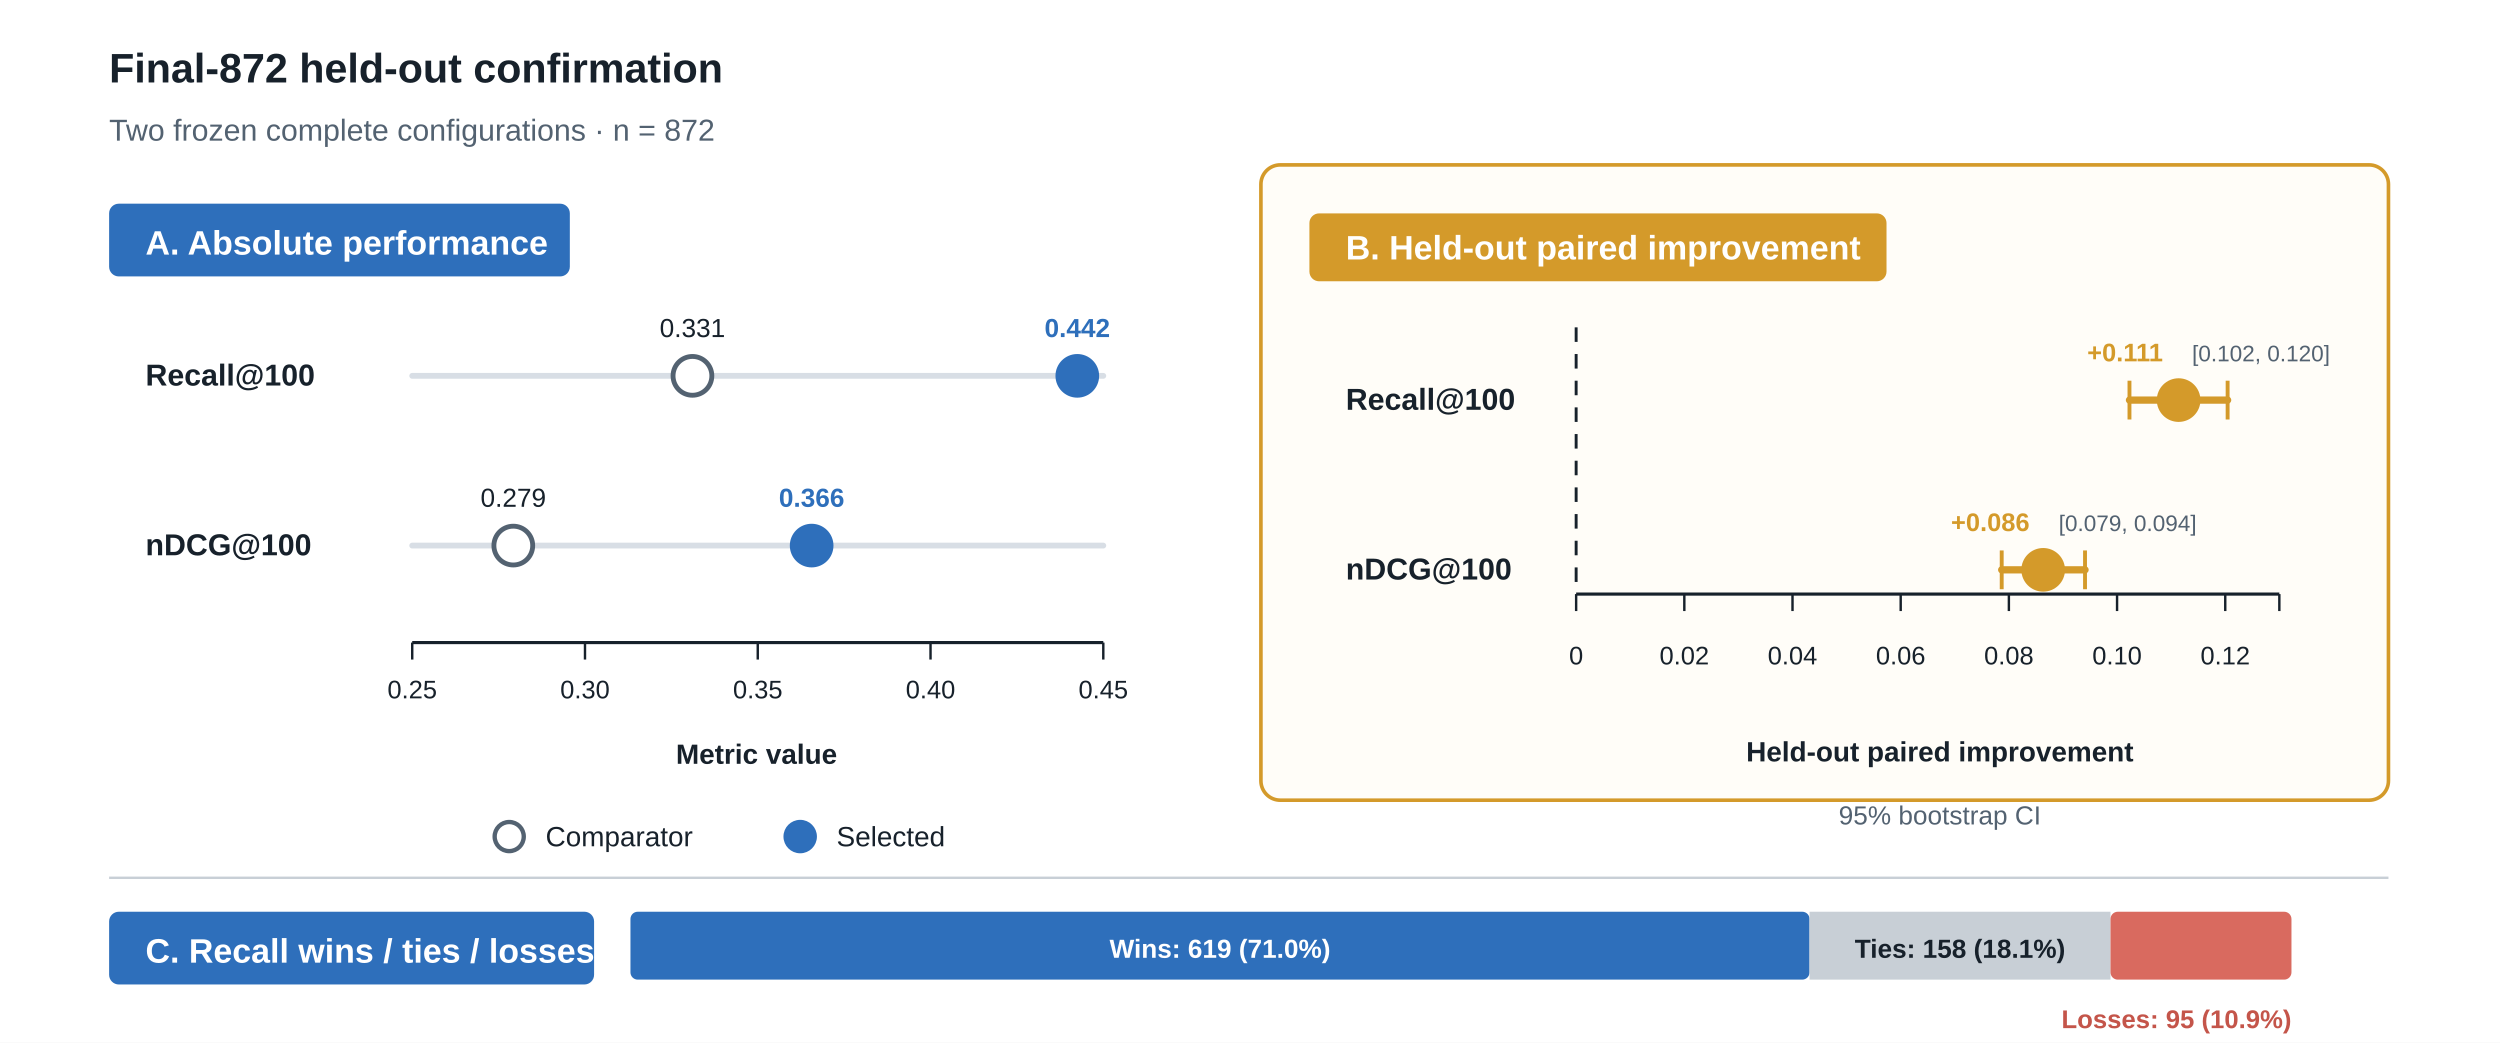
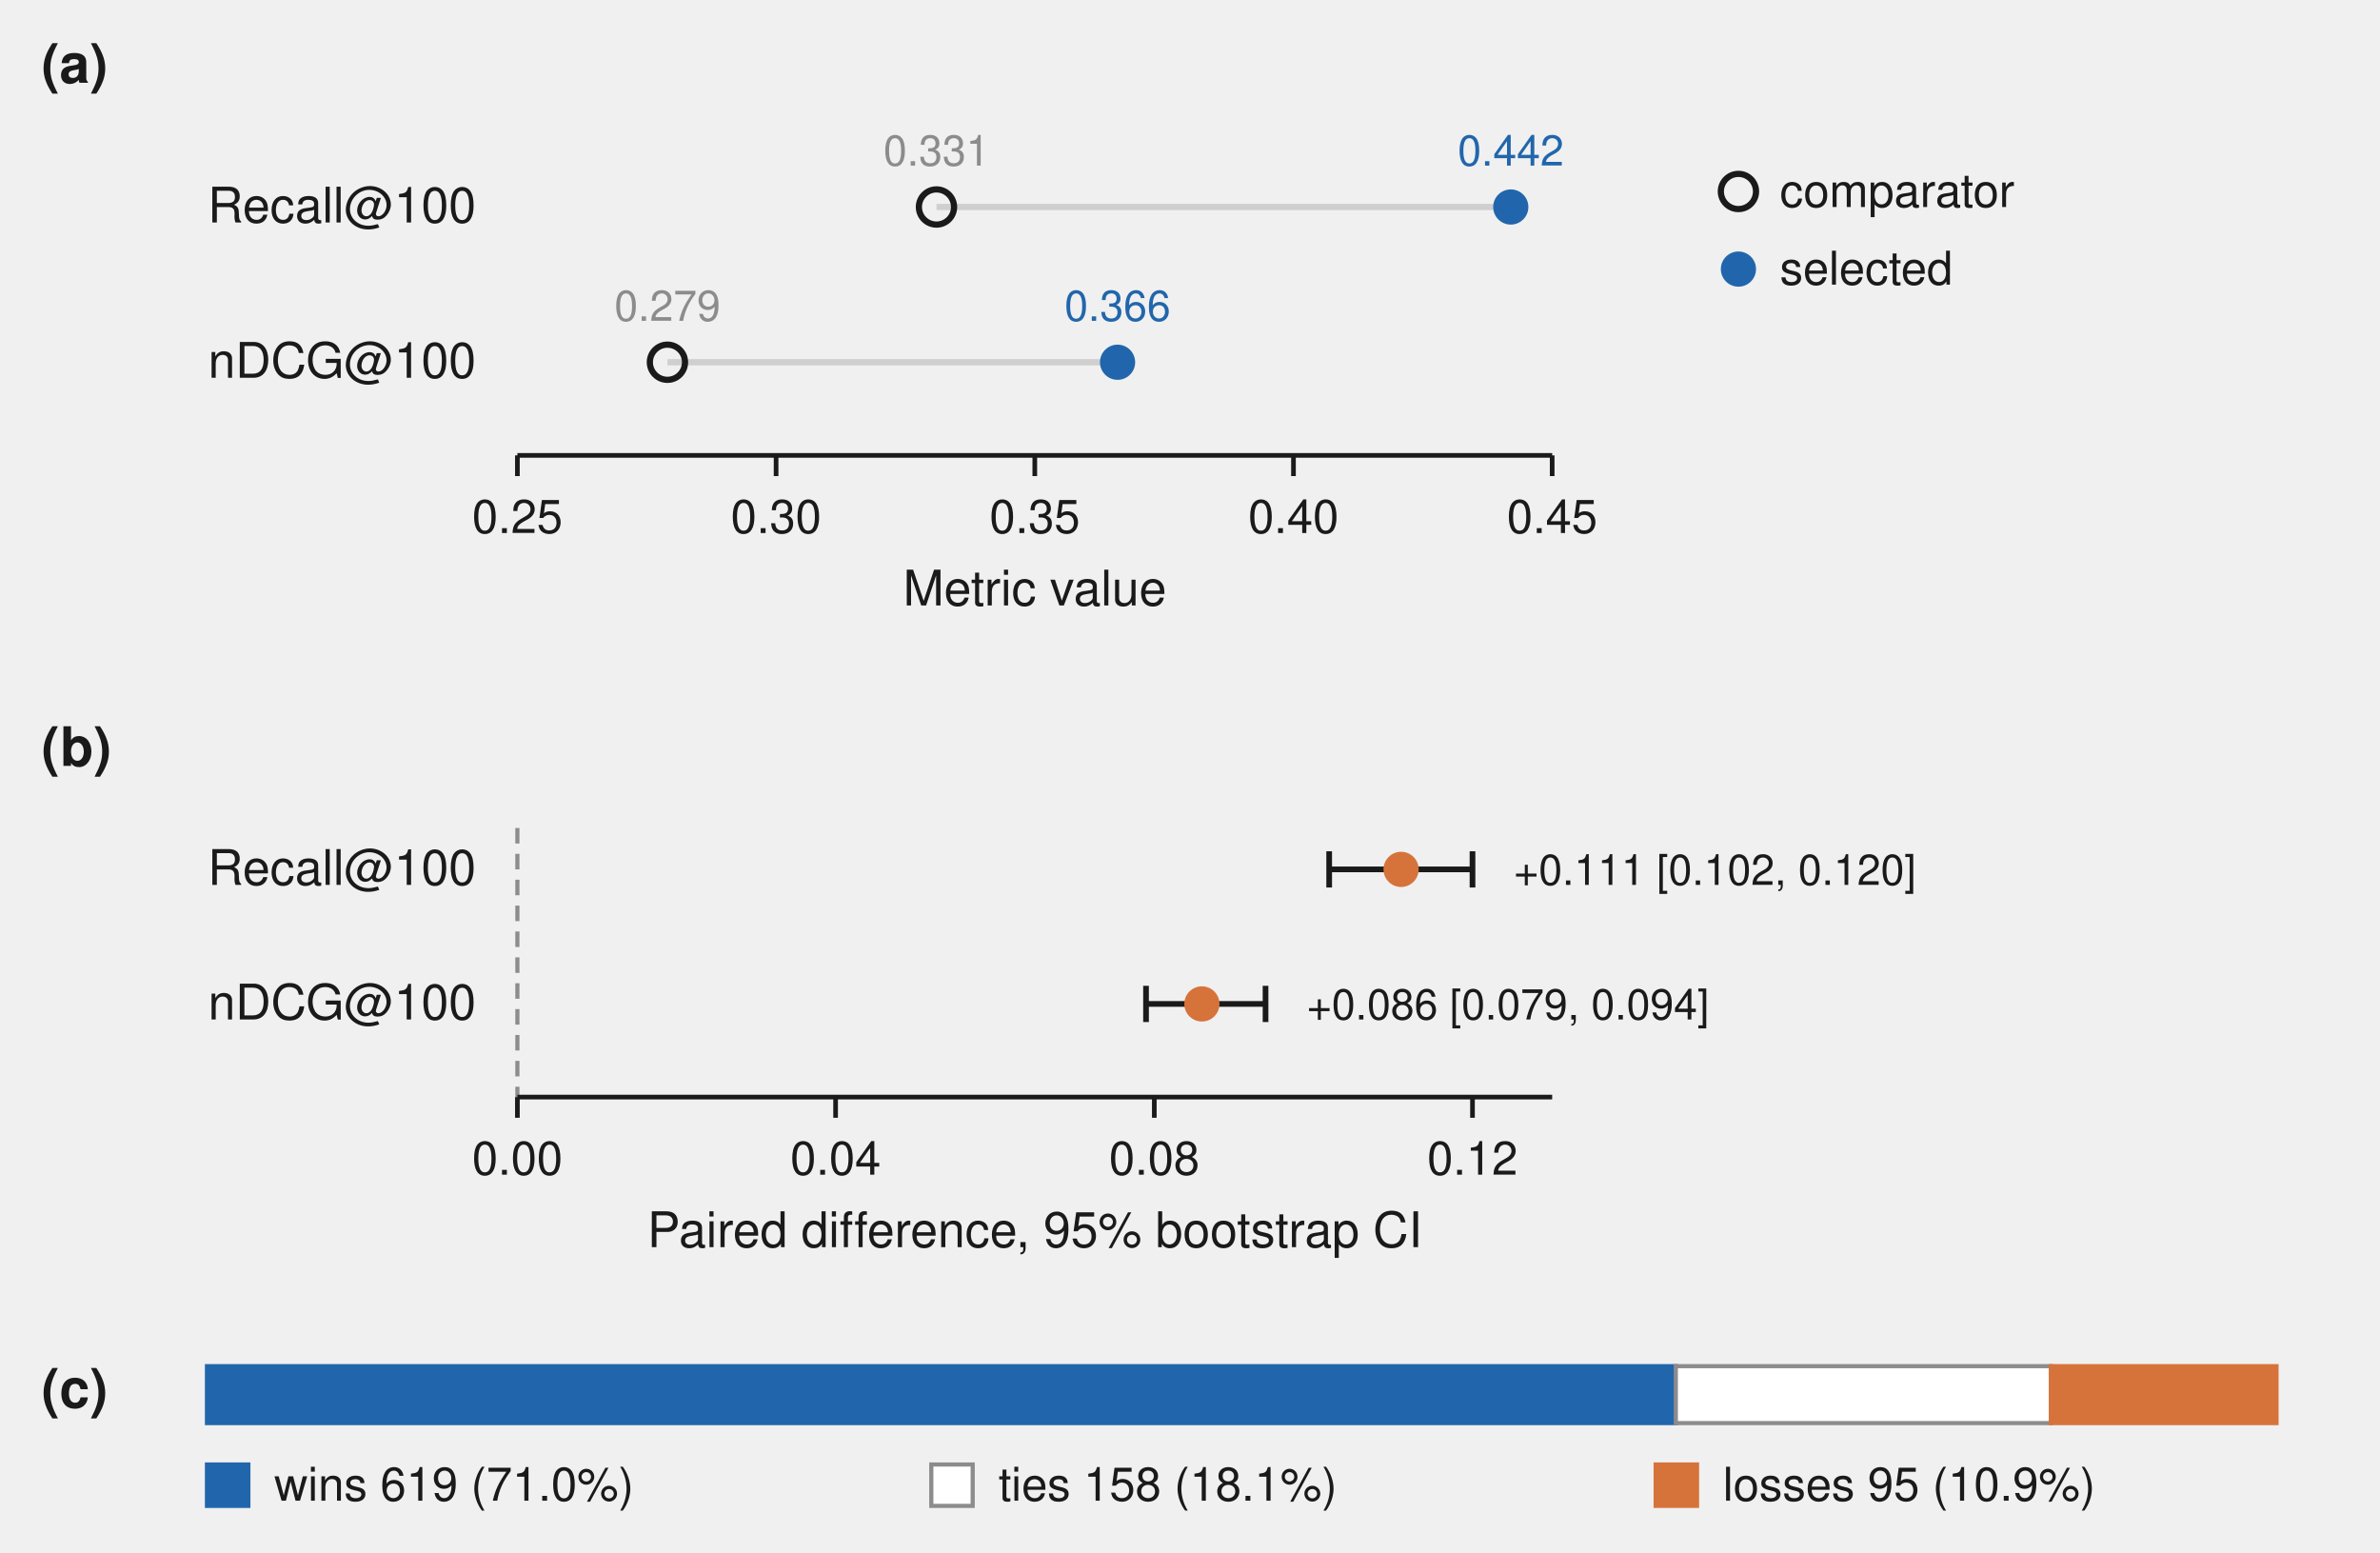
- <svg width="1031" height="430" viewBox="0 0 1031 430">
-   <rect width="100%" height="100%" fill="white" />
-   <text x="45" y="34" font-family="Arial, Helvetica, sans-serif" font-size="17" font-weight="700" fill="#17212B">Final-872 held-out confirmation</text>
-   <text x="45" y="58" font-family="Arial, Helvetica, sans-serif" font-size="12.5" fill="#536271">Two frozen complete configurations · n = 872</text>
-   <rect x="45" y="84" width="190" height="30" rx="4" fill="#2E6FBB" />
-   <text x="60" y="105" font-family="Arial, Helvetica, sans-serif" font-size="14" font-weight="700" fill="#FFFFFF">A. Absolute performance</text>
-   <rect x="520" y="68" width="465" height="262" rx="8" fill="#FFFDF8" stroke="#D49A2A" stroke-width="1.5" />
-   <rect x="540" y="88" width="238" height="28" rx="4" fill="#D49A2A" />
-   <text x="555" y="107" font-family="Arial, Helvetica, sans-serif" font-size="14" font-weight="700" fill="#FFFFFF">B. Held-out paired improvement</text>
-   <text x="60" y="159" font-family="Arial, Helvetica, sans-serif" font-size="12.5" font-weight="700" fill="#17212B">Recall@100</text>
-   <line x1="170" y1="155" x2="455" y2="155" stroke="#D8DEE5" stroke-width="2.4" stroke-linecap="round" />
-   <circle cx="285.563" cy="155" r="8" fill="#FFFFFF" stroke="#536271" stroke-width="2" />
-   <circle cx="444.278" cy="155" r="8" fill="#2E6FBB" stroke="#2E6FBB" stroke-width="2" />
-   <text x="285.563" y="139" text-anchor="middle" font-family="Arial, Helvetica, sans-serif" font-size="10.8" fill="#17212B">0.331</text>
-   <text x="444.278" y="139" text-anchor="middle" font-family="Arial, Helvetica, sans-serif" font-size="10.8" font-weight="700" fill="#2E6FBB">0.442</text>
-   <text x="60" y="229" font-family="Arial, Helvetica, sans-serif" font-size="12.5" font-weight="700" fill="#17212B">nDCG@100</text>
-   <line x1="170" y1="225" x2="455" y2="225" stroke="#D8DEE5" stroke-width="2.4" stroke-linecap="round" />
-   <circle cx="211.686" cy="225" r="8" fill="#FFFFFF" stroke="#536271" stroke-width="2" />
-   <circle cx="334.723" cy="225" r="8" fill="#2E6FBB" stroke="#2E6FBB" stroke-width="2" />
-   <text x="211.686" y="209" text-anchor="middle" font-family="Arial, Helvetica, sans-serif" font-size="10.8" fill="#17212B">0.279</text>
-   <text x="334.723" y="209" text-anchor="middle" font-family="Arial, Helvetica, sans-serif" font-size="10.8" font-weight="700" fill="#2E6FBB">0.366</text>
-   <line x1="170.0" y1="265" x2="170.0" y2="272" stroke="#17212B" stroke-width="1" />
-   <text x="170.0" y="288" text-anchor="middle" font-family="Arial, Helvetica, sans-serif" font-size="10.5" fill="#17212B">0.25</text>
-   <line x1="241.25" y1="265" x2="241.25" y2="272" stroke="#17212B" stroke-width="1" />
-   <text x="241.25" y="288" text-anchor="middle" font-family="Arial, Helvetica, sans-serif" font-size="10.5" fill="#17212B">0.30</text>
-   <line x1="312.5" y1="265" x2="312.5" y2="272" stroke="#17212B" stroke-width="1" />
-   <text x="312.5" y="288" text-anchor="middle" font-family="Arial, Helvetica, sans-serif" font-size="10.5" fill="#17212B">0.35</text>
-   <line x1="383.75" y1="265" x2="383.75" y2="272" stroke="#17212B" stroke-width="1" />
-   <text x="383.75" y="288" text-anchor="middle" font-family="Arial, Helvetica, sans-serif" font-size="10.5" fill="#17212B">0.40</text>
-   <line x1="455.0" y1="265" x2="455.0" y2="272" stroke="#17212B" stroke-width="1" />
-   <text x="455.0" y="288" text-anchor="middle" font-family="Arial, Helvetica, sans-serif" font-size="10.5" fill="#17212B">0.45</text>
-   <line x1="170" y1="265" x2="455" y2="265" stroke="#17212B" stroke-width="1.3" />
-   <text x="312" y="315" text-anchor="middle" font-family="Arial, Helvetica, sans-serif" font-size="11.5" font-weight="600" fill="#17212B">Metric value</text>
-   <circle cx="210" cy="345" r="6" fill="#FFFFFF" stroke="#536271" stroke-width="1.8" />
-   <text x="225" y="349" font-family="Arial, Helvetica, sans-serif" font-size="11.5" fill="#17212B">Comparator</text>
-   <circle cx="330" cy="345" r="6" fill="#2E6FBB" stroke="#2E6FBB" stroke-width="1.8" />
-   <text x="345" y="349" font-family="Arial, Helvetica, sans-serif" font-size="11.5" fill="#17212B">Selected</text>
-   <line x1="650.0" y1="135" x2="650.0" y2="245" stroke="#17212B" stroke-width="1.2" stroke-dasharray="6 5" />
-   <line x1="650.0" y1="245" x2="650.0" y2="252" stroke="#17212B" stroke-width="1" />
-   <text x="650.0" y="274" text-anchor="middle" font-family="Arial, Helvetica, sans-serif" font-size="10.5" fill="#17212B">0</text>
-   <line x1="694.615" y1="245" x2="694.615" y2="252" stroke="#17212B" stroke-width="1" />
-   <text x="694.615" y="274" text-anchor="middle" font-family="Arial, Helvetica, sans-serif" font-size="10.5" fill="#17212B">0.02</text>
-   <line x1="739.231" y1="245" x2="739.231" y2="252" stroke="#17212B" stroke-width="1" />
-   <text x="739.231" y="274" text-anchor="middle" font-family="Arial, Helvetica, sans-serif" font-size="10.5" fill="#17212B">0.04</text>
-   <line x1="783.846" y1="245" x2="783.846" y2="252" stroke="#17212B" stroke-width="1" />
-   <text x="783.846" y="274" text-anchor="middle" font-family="Arial, Helvetica, sans-serif" font-size="10.5" fill="#17212B">0.06</text>
-   <line x1="828.462" y1="245" x2="828.462" y2="252" stroke="#17212B" stroke-width="1" />
-   <text x="828.462" y="274" text-anchor="middle" font-family="Arial, Helvetica, sans-serif" font-size="10.5" fill="#17212B">0.08</text>
-   <line x1="873.077" y1="245" x2="873.077" y2="252" stroke="#17212B" stroke-width="1" />
-   <text x="873.077" y="274" text-anchor="middle" font-family="Arial, Helvetica, sans-serif" font-size="10.5" fill="#17212B">0.10</text>
-   <line x1="917.692" y1="245" x2="917.692" y2="252" stroke="#17212B" stroke-width="1" />
-   <text x="917.692" y="274" text-anchor="middle" font-family="Arial, Helvetica, sans-serif" font-size="10.5" fill="#17212B">0.12</text>
-   <line x1="940.0" y1="245" x2="940.0" y2="252" stroke="#17212B" stroke-width="1" />
-   <line x1="650" y1="245" x2="940" y2="245" stroke="#17212B" stroke-width="1.3" />
-   <text x="555" y="169" font-family="Arial, Helvetica, sans-serif" font-size="12.5" font-weight="700" fill="#17212B">Recall@100</text>
-   <line x1="878.194" y1="165" x2="918.669" y2="165" stroke="#D49A2A" stroke-width="3" stroke-linecap="round" />
-   <line x1="878.194" y1="157" x2="878.194" y2="173" stroke="#D49A2A" stroke-width="1.6" />
-   <line x1="918.669" y1="157" x2="918.669" y2="173" stroke="#D49A2A" stroke-width="1.6" />
-   <circle cx="898.461" cy="165" r="8" fill="#D49A2A" stroke="#D49A2A" stroke-width="2" />
-   <text x="892" y="149" text-anchor="end" font-family="Arial, Helvetica, sans-serif" font-size="10.5" font-weight="700" fill="#D49A2A">+0.111</text>
-   <text x="904" y="149" text-anchor="start" font-family="Arial, Helvetica, sans-serif" font-size="9.3" fill="#536271">[0.102, 0.120]</text>
-   <text x="555" y="239" font-family="Arial, Helvetica, sans-serif" font-size="12.5" font-weight="700" fill="#17212B">nDCG@100</text>
-   <line x1="825.501" y1="235" x2="859.864" y2="235" stroke="#D49A2A" stroke-width="3" stroke-linecap="round" />
-   <line x1="825.501" y1="227" x2="825.501" y2="243" stroke="#D49A2A" stroke-width="1.6" />
-   <line x1="859.864" y1="227" x2="859.864" y2="243" stroke="#D49A2A" stroke-width="1.6" />
-   <circle cx="842.609" cy="235" r="8" fill="#D49A2A" stroke="#D49A2A" stroke-width="2" />
-   <text x="837" y="219" text-anchor="end" font-family="Arial, Helvetica, sans-serif" font-size="10.5" font-weight="700" fill="#D49A2A">+0.086</text>
-   <text x="849" y="219" text-anchor="start" font-family="Arial, Helvetica, sans-serif" font-size="9.3" fill="#536271">[0.079, 0.094]</text>
-   <text x="800" y="314" text-anchor="middle" font-family="Arial, Helvetica, sans-serif" font-size="11.5" font-weight="600" fill="#17212B">Held-out paired improvement</text>
-   <text x="800" y="340" text-anchor="middle" font-family="Arial, Helvetica, sans-serif" font-size="10.8" fill="#536271">95% bootstrap CI</text>
-   <line x1="45" y1="362" x2="985" y2="362" stroke="#C8CFD6" stroke-width="1" />
-   <rect x="45" y="376" width="200" height="30" rx="4" fill="#2E6FBB" />
-   <text x="60" y="397" font-family="Arial, Helvetica, sans-serif" font-size="14" font-weight="700" fill="#FFFFFF">C. Recall wins / ties / losses</text>
-   <rect x="260" y="376" width="486.256" height="28" rx="3" fill="#2E6FBB" />
-   <rect x="746.256" y="376" width="124.117" height="28" fill="#C8CFD6" />
-   <rect x="870.373" y="376" width="74.627" height="28" rx="3" fill="#D96A5F" />
-   <text x="503.128" y="395" text-anchor="middle" font-family="Arial, Helvetica, sans-serif" font-size="10.8" font-weight="700" fill="#FFFFFF">Wins: 619 (71.0%)</text>
-   <text x="808.314" y="395" text-anchor="middle" font-family="Arial, Helvetica, sans-serif" font-size="10.8" font-weight="700" fill="#17212B">Ties: 158 (18.1%)</text>
-   <text x="945" y="424" text-anchor="end" font-family="Arial, Helvetica, sans-serif" font-size="10.6" font-weight="700" fill="#C4554A">Losses: 95 (10.9%)</text>
+ <svg xmlns="http://www.w3.org/2000/svg" viewBox="0 0 460 300" font-family="Helvetica, Arial, sans-serif">
+   <text x="8.0" y="16.0" font-size="10.5" text-anchor="start" fill="#1A1A1A" font-weight="bold">(a)</text>
+   <text x="92.0" y="43.0" font-size="9.5" text-anchor="end" fill="#1A1A1A">Recall@100</text>
+   <line x1="181.0" y1="40.0" x2="292.0" y2="40.0" stroke="#CFCFCF" stroke-width="1.2" />
+   <circle cx="181.0" cy="40" r="3.4" fill="none" stroke="#1A1A1A" stroke-width="1.2" />
+   <circle cx="292.0" cy="40" r="3.4" fill="#2166AC" />
+   <text x="181.0" y="32.0" font-size="8.2" text-anchor="middle" fill="#8C8C8C">0.331</text>
+   <text x="292.0" y="32.0" font-size="8.2" text-anchor="middle" fill="#2166AC">0.442</text>
+   <text x="92.0" y="73.0" font-size="9.5" text-anchor="end" fill="#1A1A1A">nDCG@100</text>
+   <line x1="129.0" y1="70.0" x2="216.0" y2="70.0" stroke="#CFCFCF" stroke-width="1.2" />
+   <circle cx="129.0" cy="70" r="3.4" fill="none" stroke="#1A1A1A" stroke-width="1.2" />
+   <circle cx="216.0" cy="70" r="3.4" fill="#2166AC" />
+   <text x="129.0" y="62.0" font-size="8.2" text-anchor="middle" fill="#8C8C8C">0.279</text>
+   <text x="216.0" y="62.0" font-size="8.2" text-anchor="middle" fill="#2166AC">0.366</text>
+   <line x1="100.0" y1="88.0" x2="300.0" y2="88.0" stroke="#1A1A1A" stroke-width="0.9" />
+   <line x1="100.0" y1="88.0" x2="100.0" y2="92.0" stroke="#1A1A1A" stroke-width="0.9" />
+   <text x="100.0" y="103.0" font-size="9.0" text-anchor="middle" fill="#1A1A1A">0.25</text>
+   <line x1="150.0" y1="88.0" x2="150.0" y2="92.0" stroke="#1A1A1A" stroke-width="0.9" />
+   <text x="150.0" y="103.0" font-size="9.0" text-anchor="middle" fill="#1A1A1A">0.30</text>
+   <line x1="200.0" y1="88.0" x2="200.0" y2="92.0" stroke="#1A1A1A" stroke-width="0.9" />
+   <text x="200.0" y="103.0" font-size="9.0" text-anchor="middle" fill="#1A1A1A">0.35</text>
+   <line x1="250.0" y1="88.0" x2="250.0" y2="92.0" stroke="#1A1A1A" stroke-width="0.9" />
+   <text x="250.0" y="103.0" font-size="9.0" text-anchor="middle" fill="#1A1A1A">0.40</text>
+   <line x1="300.0" y1="88.0" x2="300.0" y2="92.0" stroke="#1A1A1A" stroke-width="0.9" />
+   <text x="300.0" y="103.0" font-size="9.0" text-anchor="middle" fill="#1A1A1A">0.45</text>
+   <text x="200.0" y="117.0" font-size="9.5" text-anchor="middle" fill="#1A1A1A">Metric value</text>
+   <circle cx="336" cy="37" r="3.4" fill="none" stroke="#1A1A1A" stroke-width="1.2" />
+   <text x="344.0" y="40.0" font-size="9.0" text-anchor="start" fill="#1A1A1A">comparator</text>
+   <circle cx="336" cy="52" r="3.4" fill="#2166AC" />
+   <text x="344.0" y="55.0" font-size="9.0" text-anchor="start" fill="#1A1A1A">selected</text>
+   <text x="8.0" y="148.0" font-size="10.5" text-anchor="start" fill="#1A1A1A" font-weight="bold">(b)</text>
+   <text x="92.0" y="171.0" font-size="9.5" text-anchor="end" fill="#1A1A1A">Recall@100</text>
+   <line x1="256.9" y1="168.0" x2="284.6" y2="168.0" stroke="#1A1A1A" stroke-width="1.1" />
+   <line x1="256.9" y1="164.5" x2="256.9" y2="171.5" stroke="#1A1A1A" stroke-width="1.1" />
+   <line x1="284.6" y1="164.5" x2="284.6" y2="171.5" stroke="#1A1A1A" stroke-width="1.1" />
+   <circle cx="270.8" cy="168" r="3.4" fill="#D6733A" />
+   <text x="292.6" y="171.0" font-size="8.2" text-anchor="start" fill="#1A1A1A">+0.111 [0.102, 0.120]</text>
+   <text x="92.0" y="197.0" font-size="9.5" text-anchor="end" fill="#1A1A1A">nDCG@100</text>
+   <line x1="221.5" y1="194.0" x2="244.6" y2="194.0" stroke="#1A1A1A" stroke-width="1.1" />
+   <line x1="221.5" y1="190.5" x2="221.5" y2="197.5" stroke="#1A1A1A" stroke-width="1.1" />
+   <line x1="244.6" y1="190.5" x2="244.6" y2="197.5" stroke="#1A1A1A" stroke-width="1.1" />
+   <circle cx="232.3" cy="194" r="3.4" fill="#D6733A" />
+   <text x="252.6" y="197.0" font-size="8.2" text-anchor="start" fill="#1A1A1A">+0.086 [0.079, 0.094]</text>
+   <line x1="100.0" y1="160.0" x2="100.0" y2="212.0" stroke="#8C8C8C" stroke-width="0.8" stroke-dasharray="3,2" />
+   <line x1="100.0" y1="212.0" x2="300.0" y2="212.0" stroke="#1A1A1A" stroke-width="0.9" />
+   <line x1="100.0" y1="212.0" x2="100.0" y2="216.0" stroke="#1A1A1A" stroke-width="0.9" />
+   <text x="100.0" y="227.0" font-size="9.0" text-anchor="middle" fill="#1A1A1A">0.00</text>
+   <line x1="161.5" y1="212.0" x2="161.5" y2="216.0" stroke="#1A1A1A" stroke-width="0.9" />
+   <text x="161.5" y="227.0" font-size="9.0" text-anchor="middle" fill="#1A1A1A">0.04</text>
+   <line x1="223.1" y1="212.0" x2="223.1" y2="216.0" stroke="#1A1A1A" stroke-width="0.9" />
+   <text x="223.1" y="227.0" font-size="9.0" text-anchor="middle" fill="#1A1A1A">0.08</text>
+   <line x1="284.6" y1="212.0" x2="284.6" y2="216.0" stroke="#1A1A1A" stroke-width="0.9" />
+   <text x="284.6" y="227.0" font-size="9.0" text-anchor="middle" fill="#1A1A1A">0.12</text>
+   <text x="200.0" y="241.0" font-size="9.5" text-anchor="middle" fill="#1A1A1A">Paired difference, 95% bootstrap CI</text>
+   <text x="8.0" y="272.0" font-size="10.5" text-anchor="start" fill="#1A1A1A" font-weight="bold">(c)</text>
+   <rect x="40.0" y="264" width="283.9" height="11" fill="#2166AC" stroke="#2166AC" stroke-width="0.8" />
+   <rect x="323.9" y="264" width="72.5" height="11" fill="#FFFFFF" stroke="#8C8C8C" stroke-width="0.8" />
+   <rect x="396.4" y="264" width="43.6" height="11" fill="#D6733A" stroke="#D6733A" stroke-width="0.8" />
+   <rect x="40" y="283" width="8" height="8" fill="#2166AC" stroke="#2166AC" stroke-width="0.8" />
+   <text x="53.0" y="290.0" font-size="9.0" text-anchor="start" fill="#1A1A1A">wins 619 (71.0%)</text>
+   <rect x="180" y="283" width="8" height="8" fill="#FFFFFF" stroke="#8C8C8C" stroke-width="0.8" />
+   <text x="193.0" y="290.0" font-size="9.0" text-anchor="start" fill="#1A1A1A">ties 158 (18.1%)</text>
+   <rect x="320" y="283" width="8" height="8" fill="#D6733A" stroke="#D6733A" stroke-width="0.8" />
+   <text x="333.0" y="290.0" font-size="9.0" text-anchor="start" fill="#1A1A1A">losses 95 (10.9%)</text>
</svg>
